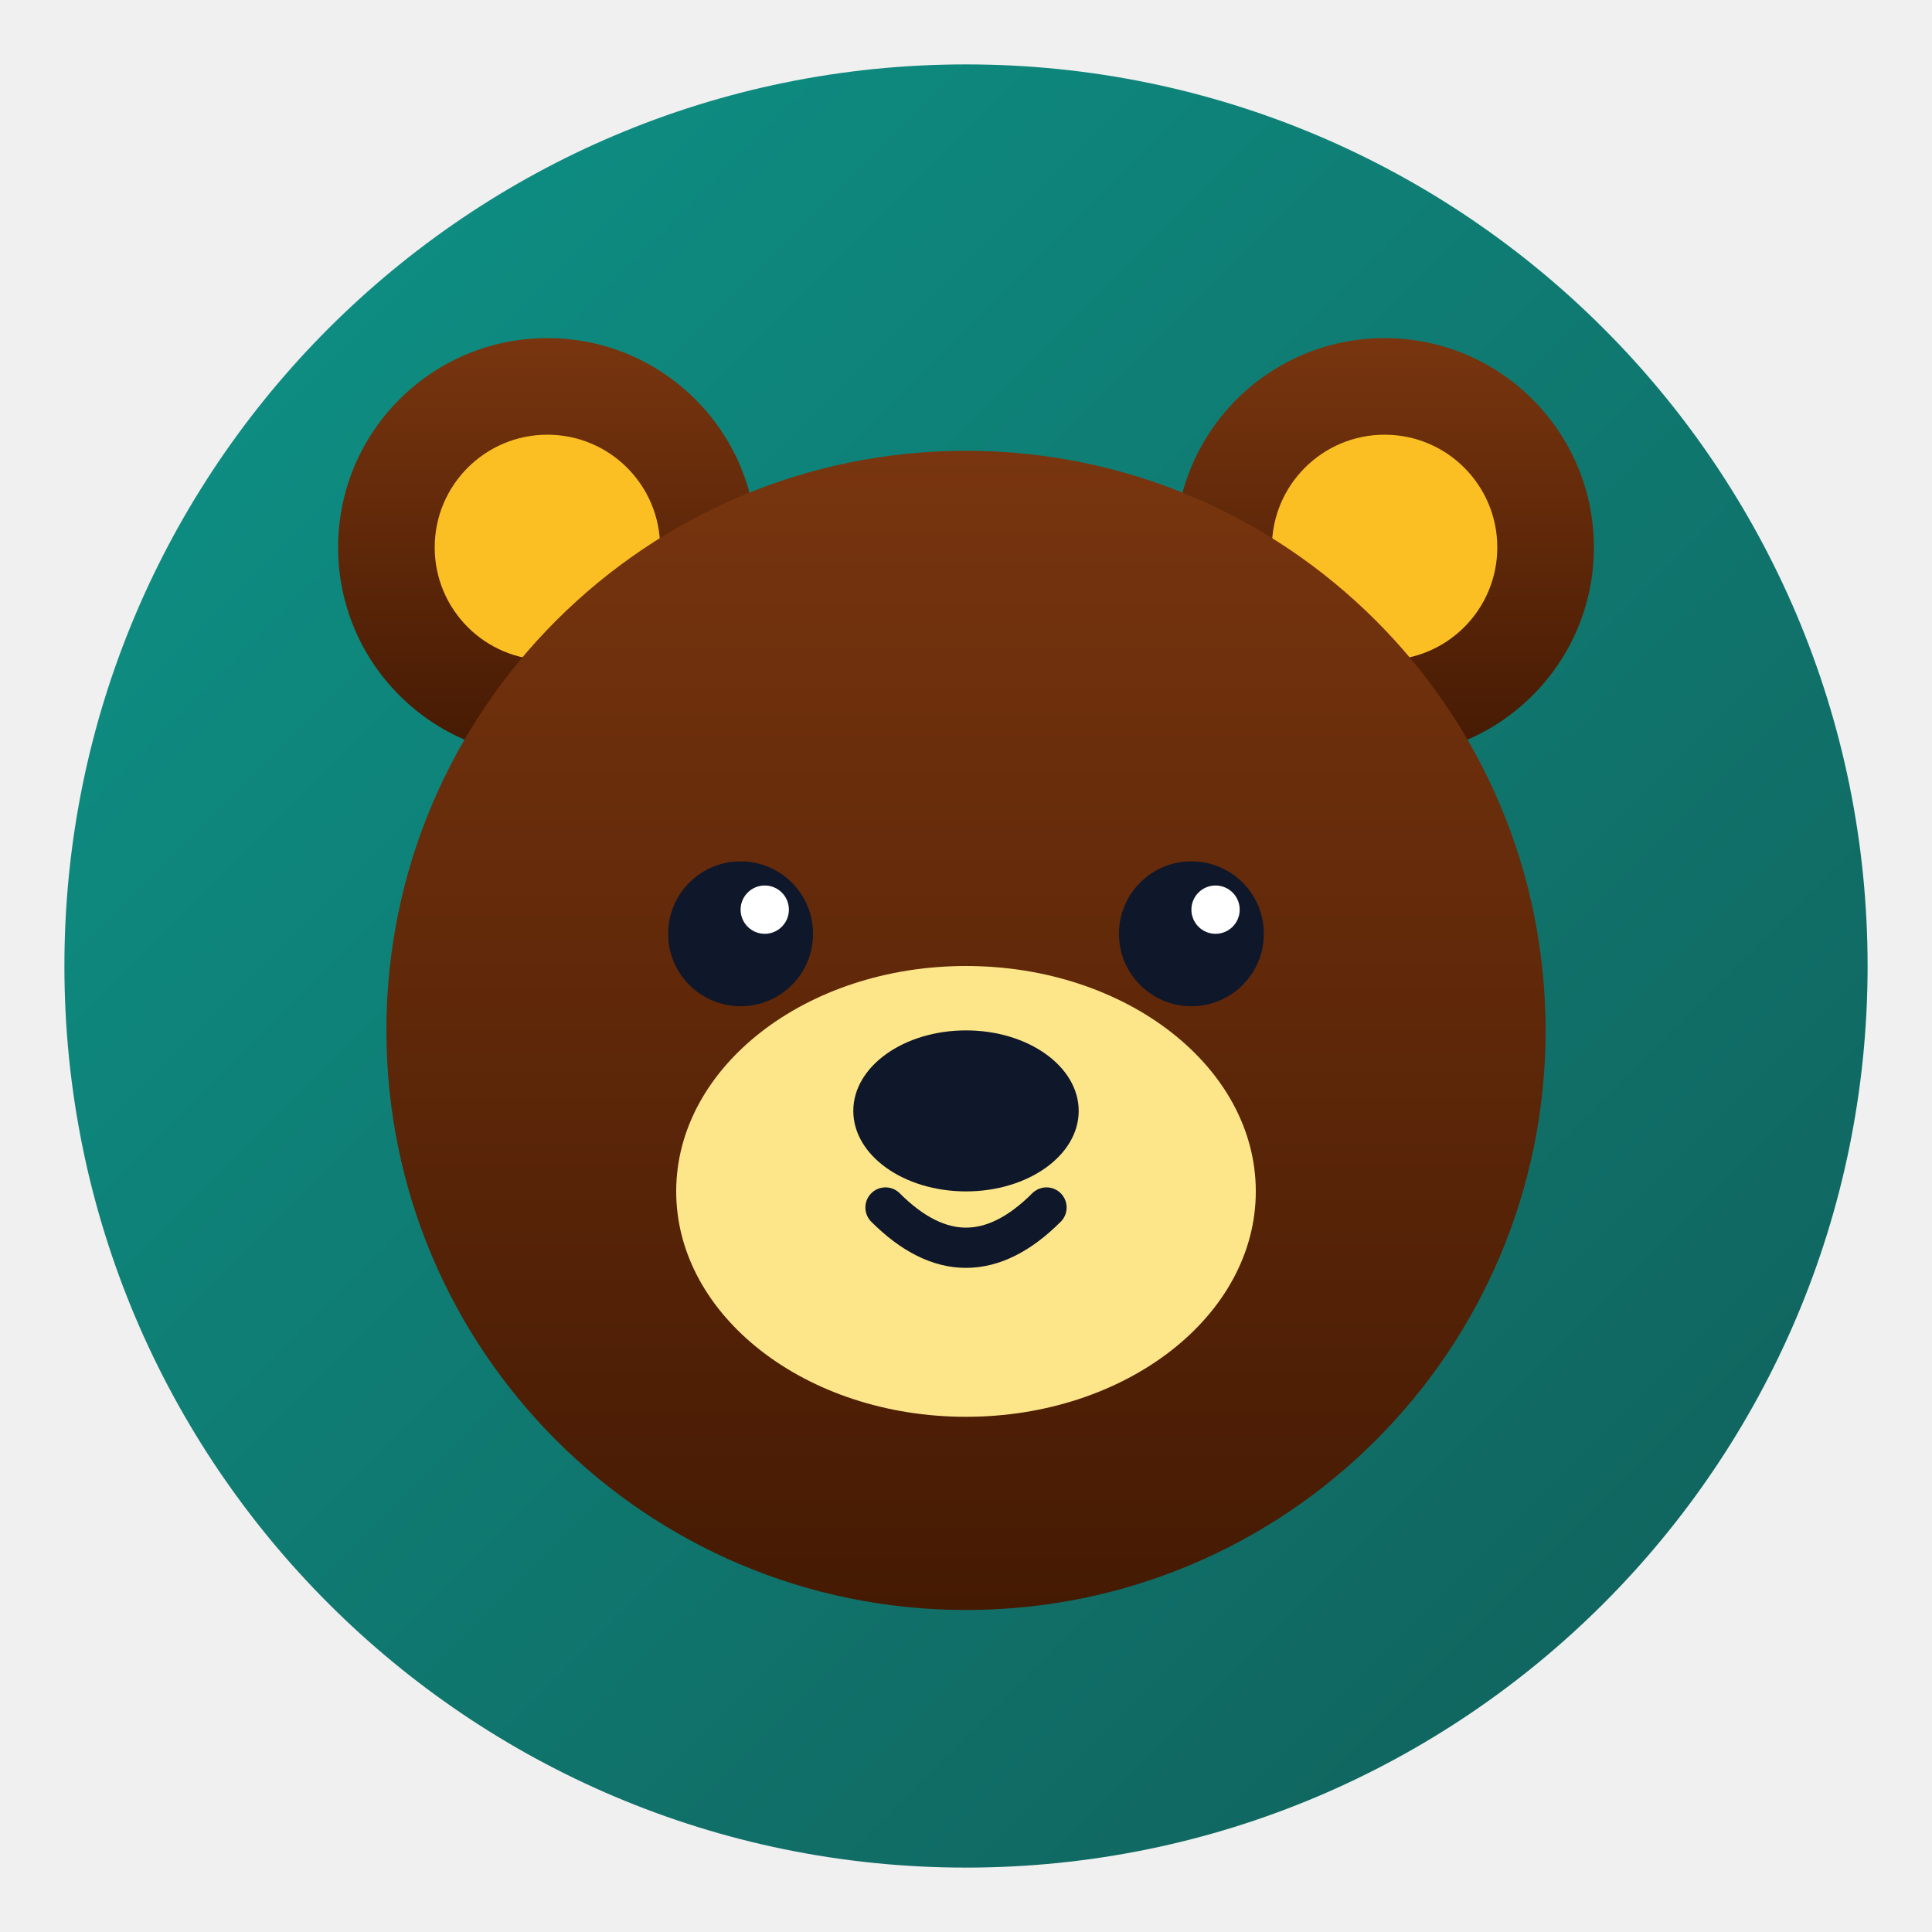
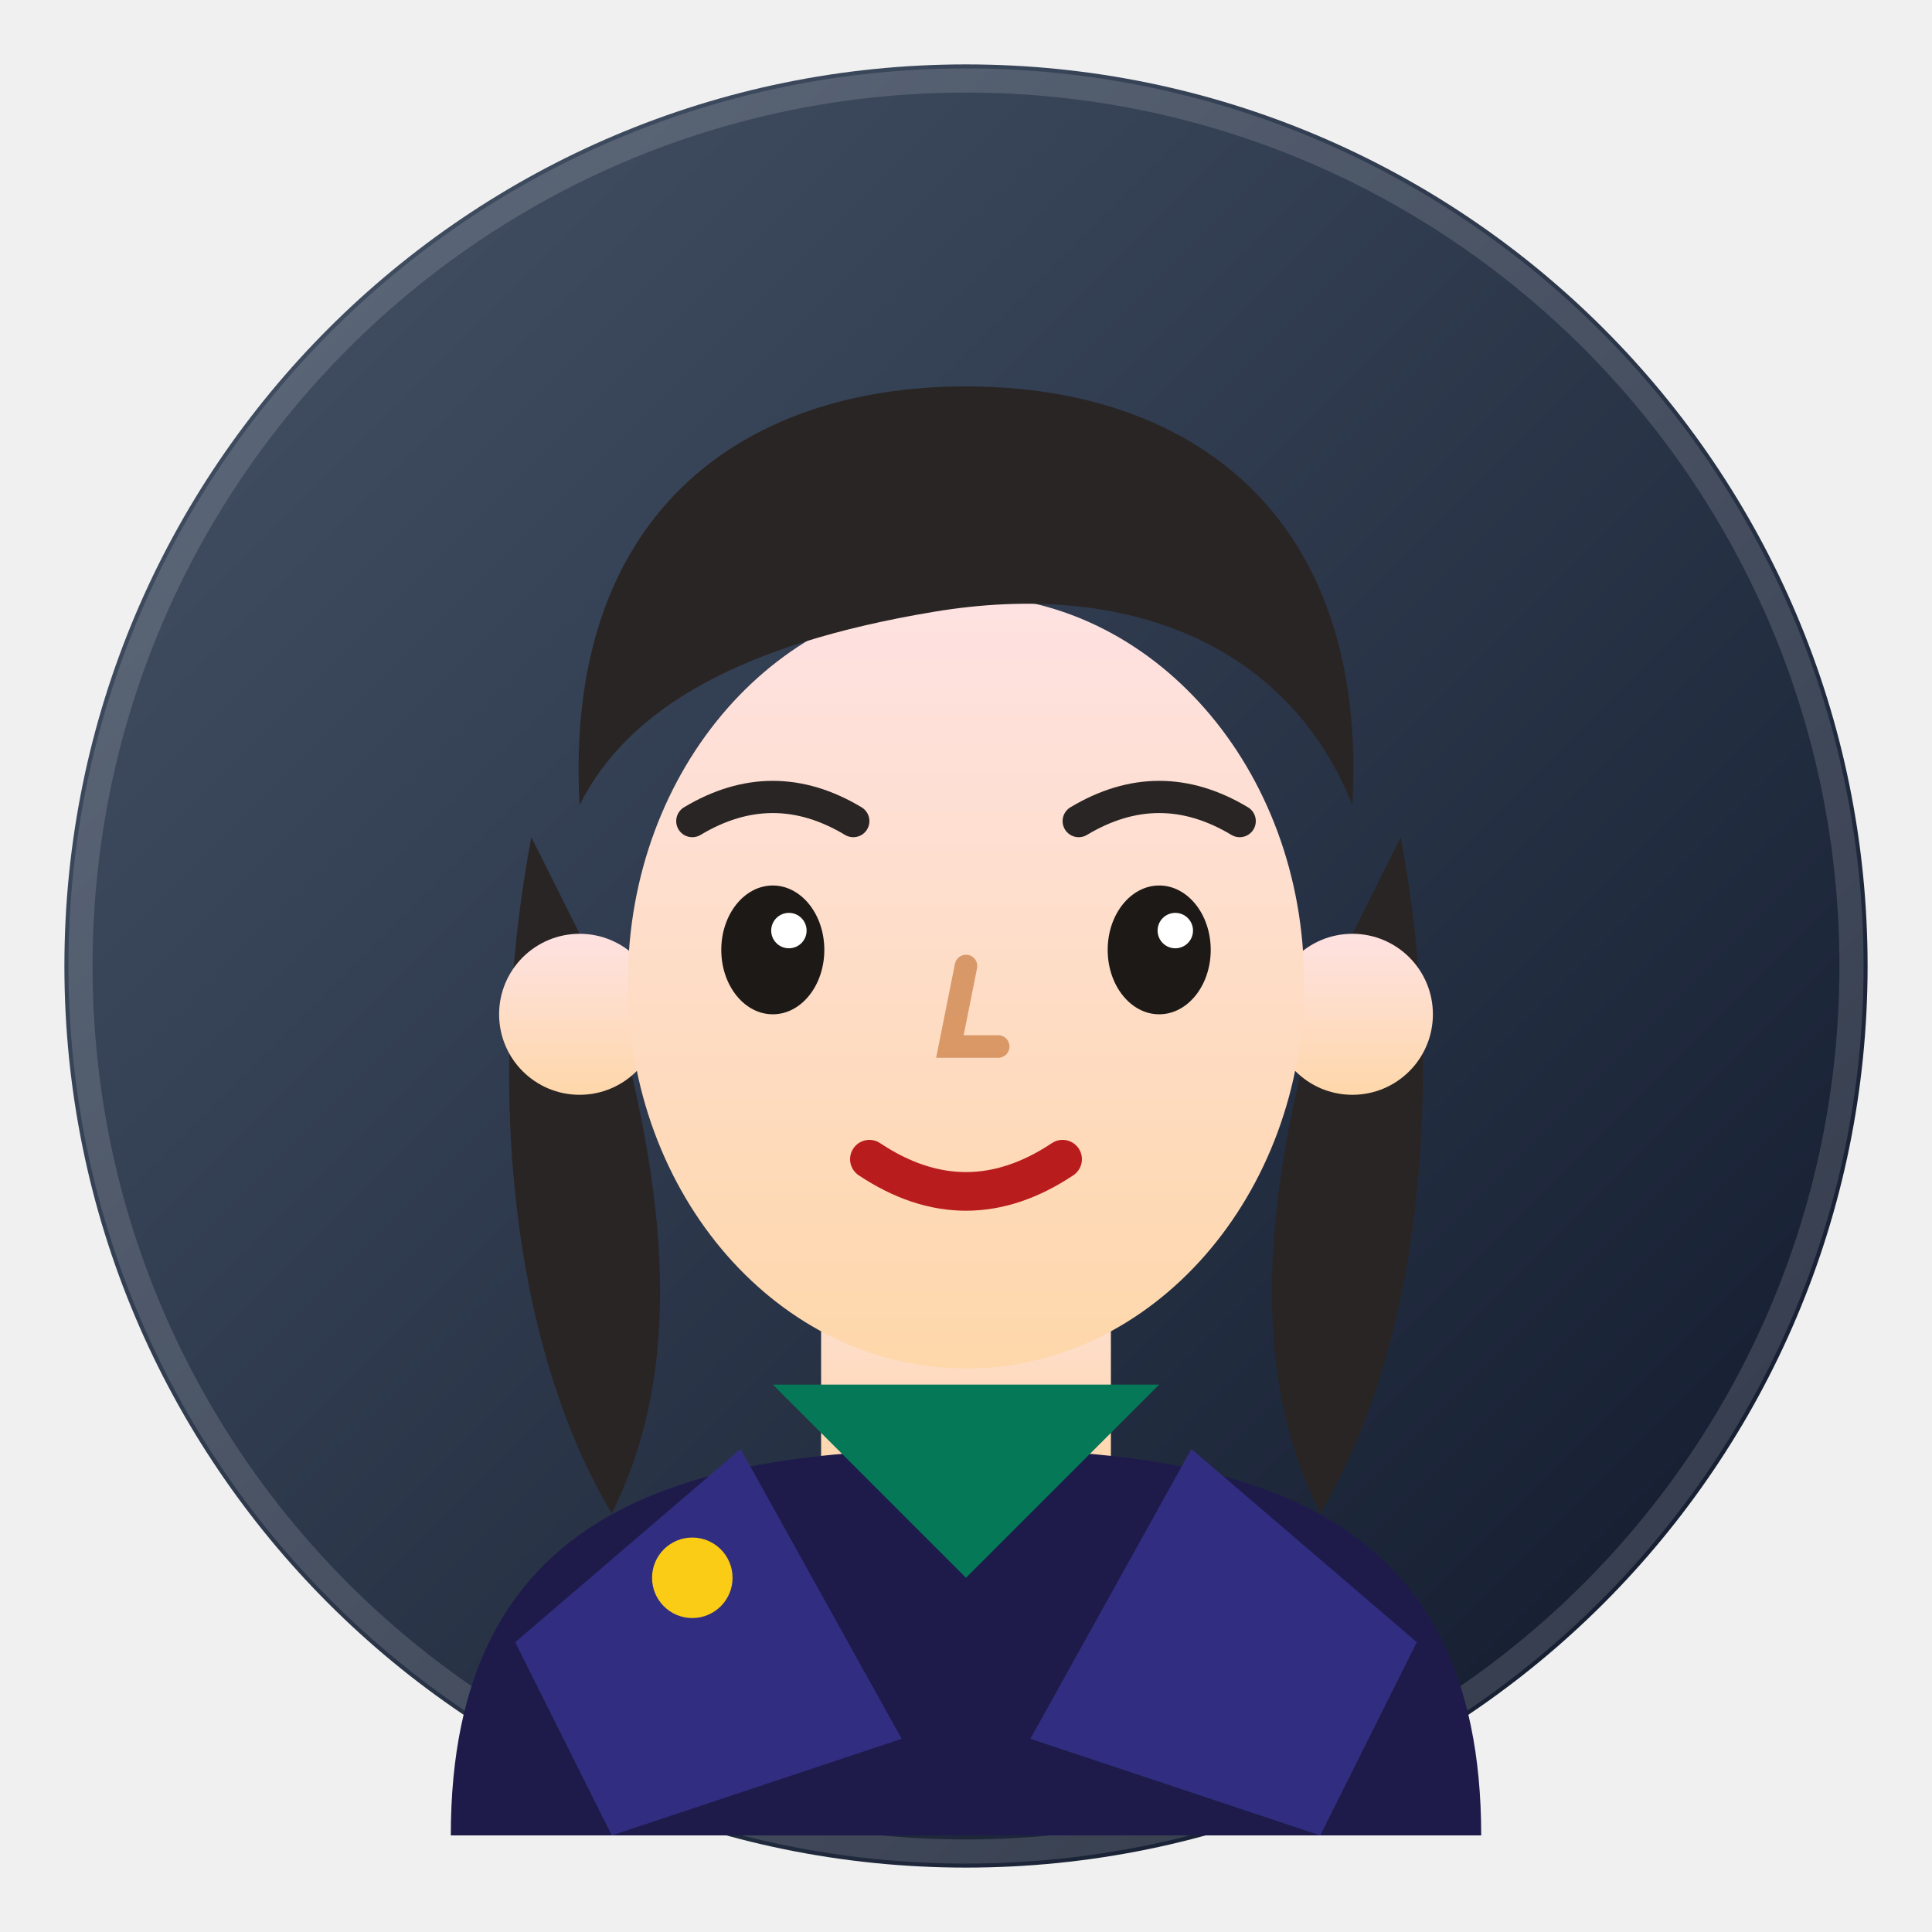
<svg xmlns="http://www.w3.org/2000/svg" viewBox="0 0 120 120" width="120" height="120">
  <defs>
-     <linearGradient id="bg6" x1="0%" y1="0%" x2="100%" y2="100%">
-       <stop offset="0%" stop-color="#0d9488" />
-       <stop offset="100%" stop-color="#115e59" />
+     <linearGradient id="fbg6" x1="0%" y1="0%" x2="100%" y2="100%">
+       <stop offset="0%" stop-color="#475569" />
+       <stop offset="100%" stop-color="#0f172a" />
    </linearGradient>
-     <linearGradient id="bearfur" x1="0%" y1="0%" x2="0%" y2="100%">
-       <stop offset="0%" stop-color="#78350f" />
-       <stop offset="100%" stop-color="#451a03" />
+     <linearGradient id="fskin6" x1="0%" y1="0%" x2="0%" y2="100%">
+       <stop offset="0%" stop-color="#fee2e2" />
+       <stop offset="100%" stop-color="#fed7aa" />
    </linearGradient>
  </defs>
-   <circle cx="60" cy="60" r="56" fill="url(#bg6)" />
-   <circle cx="34" cy="34" r="13" fill="url(#bearfur)" />
-   <circle cx="34" cy="34" r="7" fill="#fbbf24" />
-   <circle cx="86" cy="34" r="13" fill="url(#bearfur)" />
-   <circle cx="86" cy="34" r="7" fill="#fbbf24" />
-   <circle cx="60" cy="64" r="36" fill="url(#bearfur)" />
-   <ellipse cx="60" cy="74" rx="18" ry="14" fill="#fde68a" />
-   <circle cx="46" cy="58" r="4.5" fill="#0f172a" />
-   <circle cx="47.5" cy="56.5" r="1.5" fill="#ffffff" />
-   <circle cx="74" cy="58" r="4.5" fill="#0f172a" />
-   <circle cx="75.5" cy="56.5" r="1.5" fill="#ffffff" />
-   <ellipse cx="60" cy="69" rx="7" ry="5" fill="#0f172a" />
-   <path d="M 55,75 Q 60,80 65,75" fill="none" stroke="#0f172a" stroke-width="2.5" stroke-linecap="round" />
+   <circle cx="60" cy="60" r="56" fill="url(#fbg6)" />
+   <circle cx="60" cy="60" r="55" fill="none" stroke="rgba(255,255,255,0.14)" stroke-width="1.5" />
+   <path d="M 33,52 C 30,68 32,84 38,94 C 42,86 42,76 38,62 Z" fill="#292524" />
+   <path d="M 87,52 C 90,68 88,84 82,94 C 78,86 78,76 82,62 Z" fill="#292524" />
+   <path d="M 51,76 L 69,76 L 69,92 L 51,92 Z" fill="url(#fskin6)" />
+   <path d="M 28,114 C 28,94 42,90 60,90 C 78,90 92,94 92,114 Z" fill="#1e1b4b" />
+   <polygon points="60,98 48,86 72,86" fill="#047857" />
+   <polygon points="46,90 56,108 38,114 32,102" fill="#312e81" />
+   <polygon points="74,90 64,108 82,114 88,102" fill="#312e81" />
+   <circle cx="43" cy="98" r="2.5" fill="#facc15" />
+   <circle cx="36" cy="63" r="5" fill="url(#fskin6)" />
+   <circle cx="84" cy="63" r="5" fill="url(#fskin6)" />
+   <ellipse cx="60" cy="61" rx="21" ry="24" fill="url(#fskin6)" />
+   <path d="M 36,50 C 35,32 46,24 60,24 C 74,24 85,32 84,50 C 80,40 70,36 58,38 C 46,40 39,44 36,50 Z" fill="#292524" />
+   <path d="M 43,51 Q 48,48 53,51" fill="none" stroke="#292524" stroke-width="2" stroke-linecap="round" />
+   <path d="M 67,51 Q 72,48 77,51" fill="none" stroke="#292524" stroke-width="2" stroke-linecap="round" />
+   <ellipse cx="48" cy="59" rx="3.2" ry="4" fill="#1c1917" />
+   <circle cx="49" cy="57.8" r="1.1" fill="#ffffff" />
+   <ellipse cx="72" cy="59" rx="3.2" ry="4" fill="#1c1917" />
+   <circle cx="73" cy="57.8" r="1.1" fill="#ffffff" />
+   <path d="M 60,60 L 59,65 L 62,65" fill="none" stroke="#b45309" stroke-width="1.4" stroke-linecap="round" opacity="0.5" />
+   <path d="M 54,72 Q 60,76 66,72" fill="none" stroke="#b91c1c" stroke-width="2.4" stroke-linecap="round" />
</svg>
